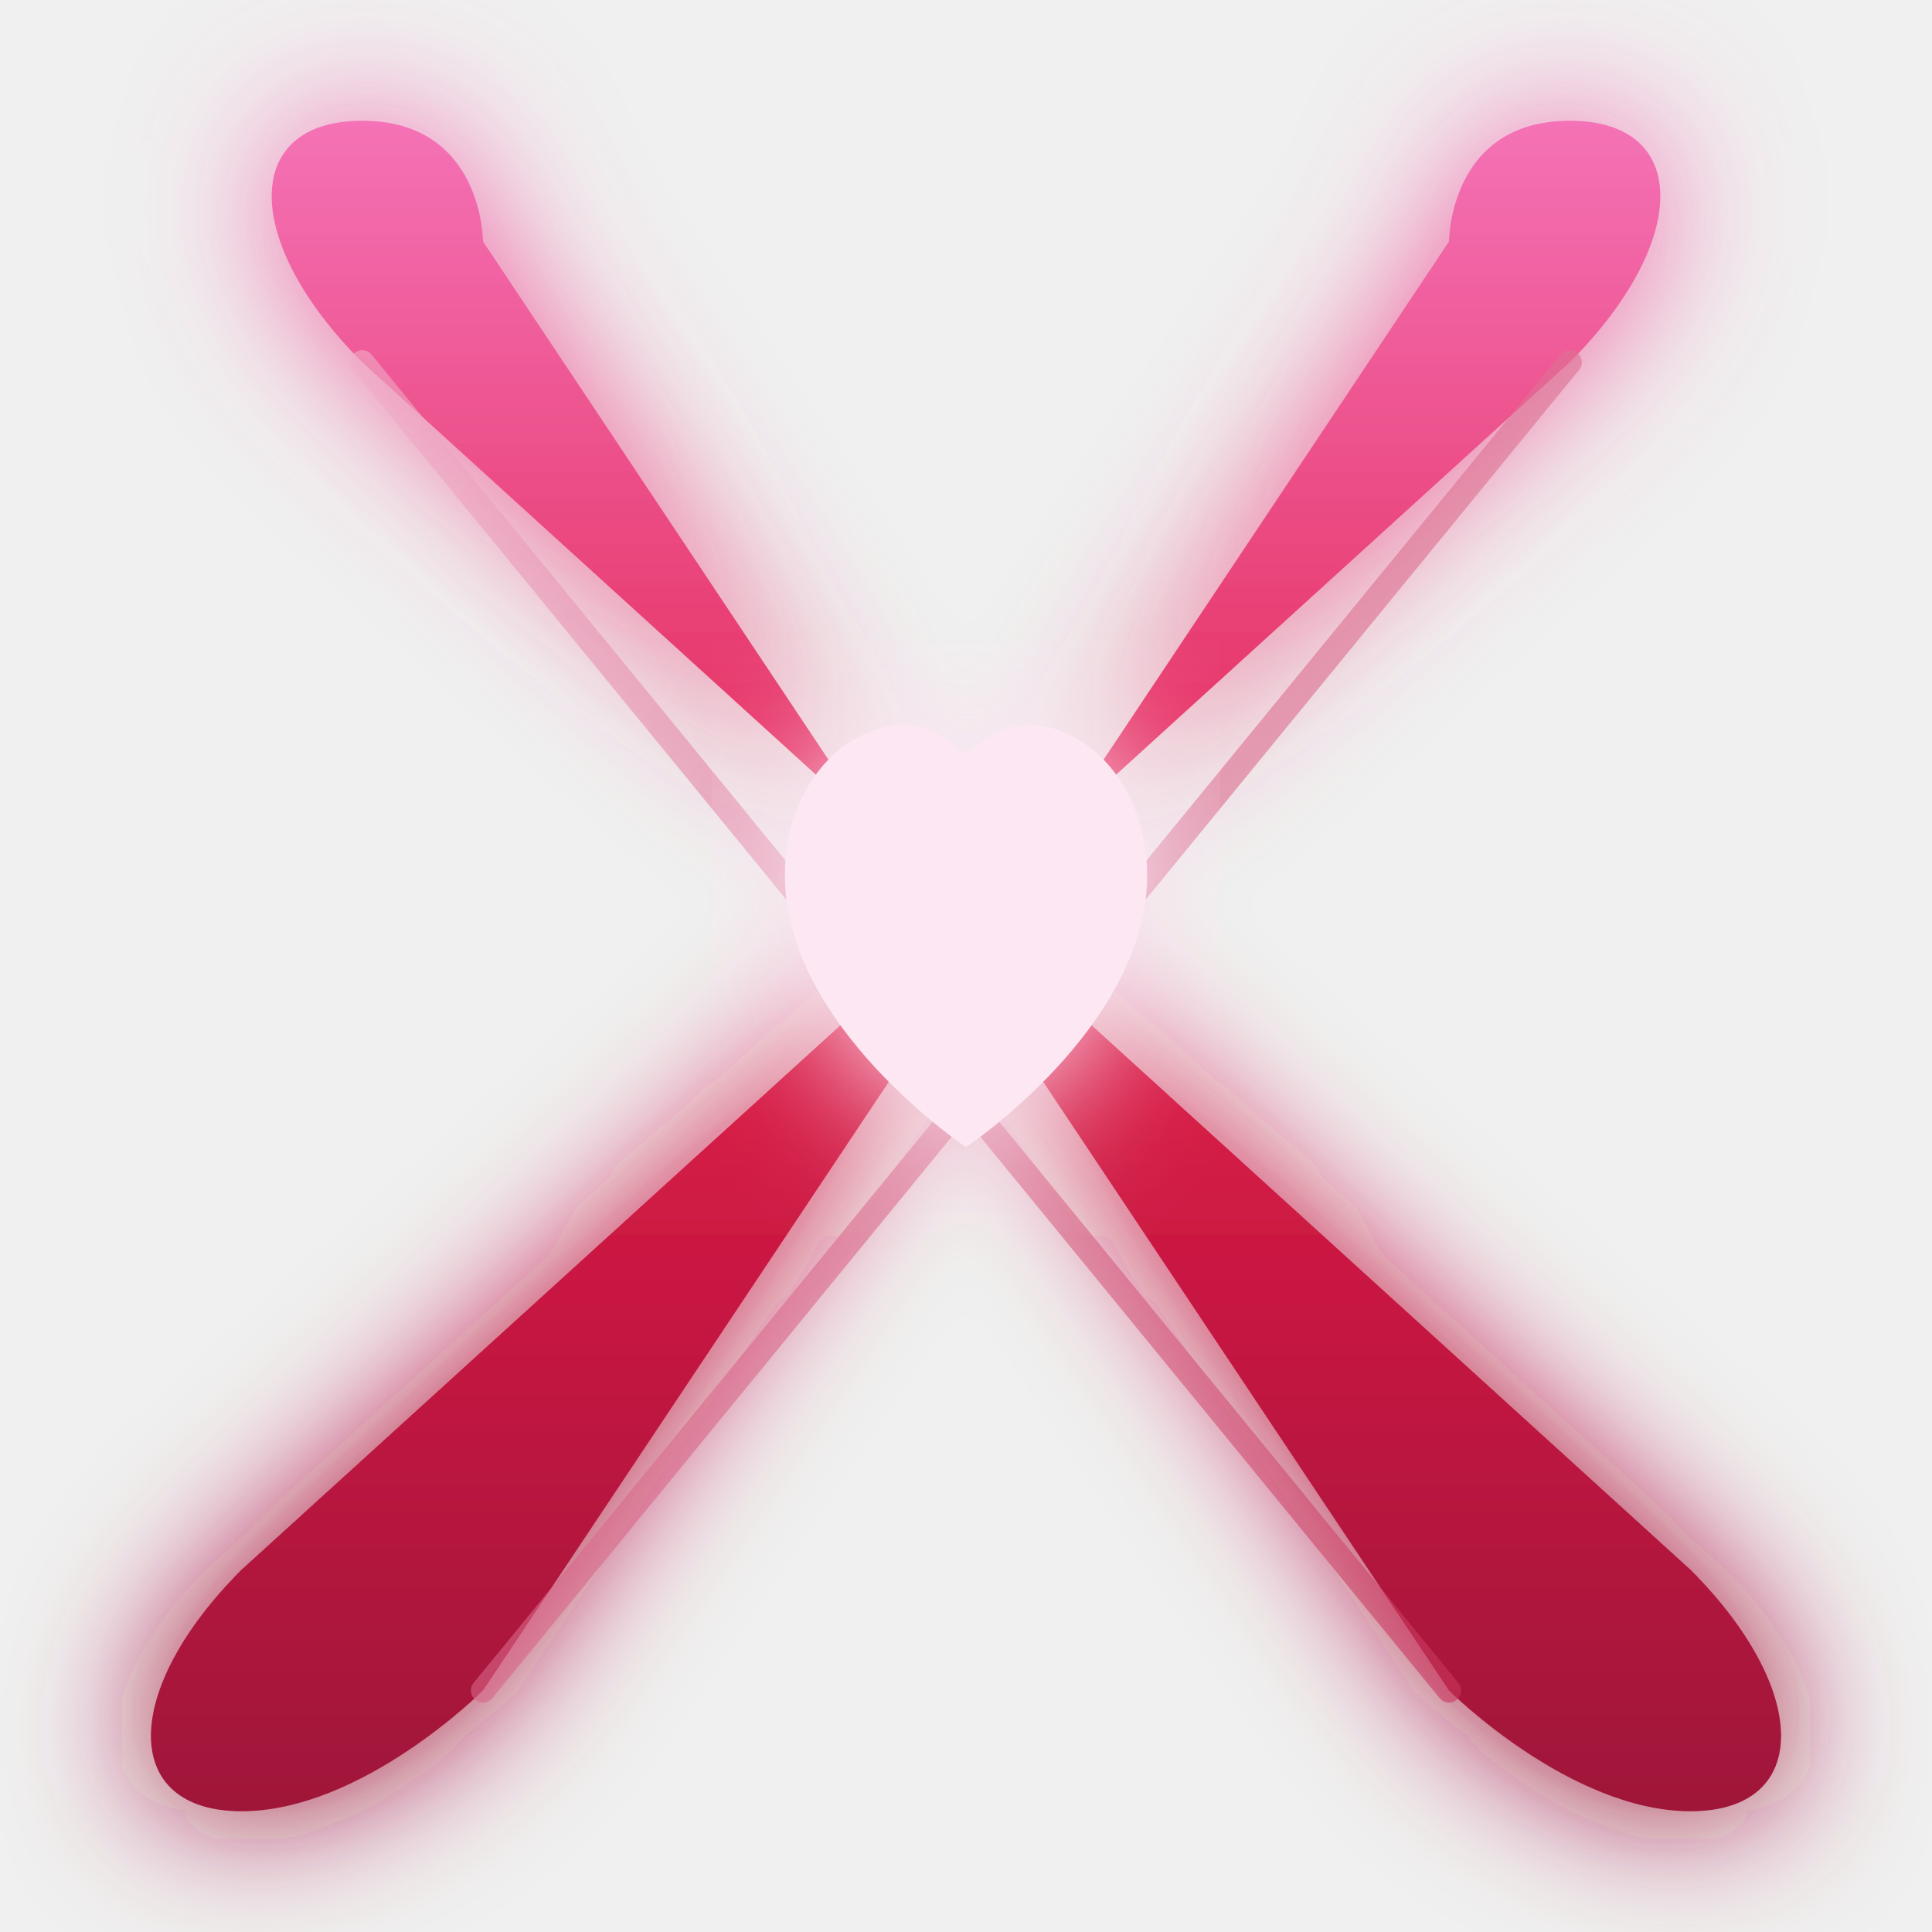
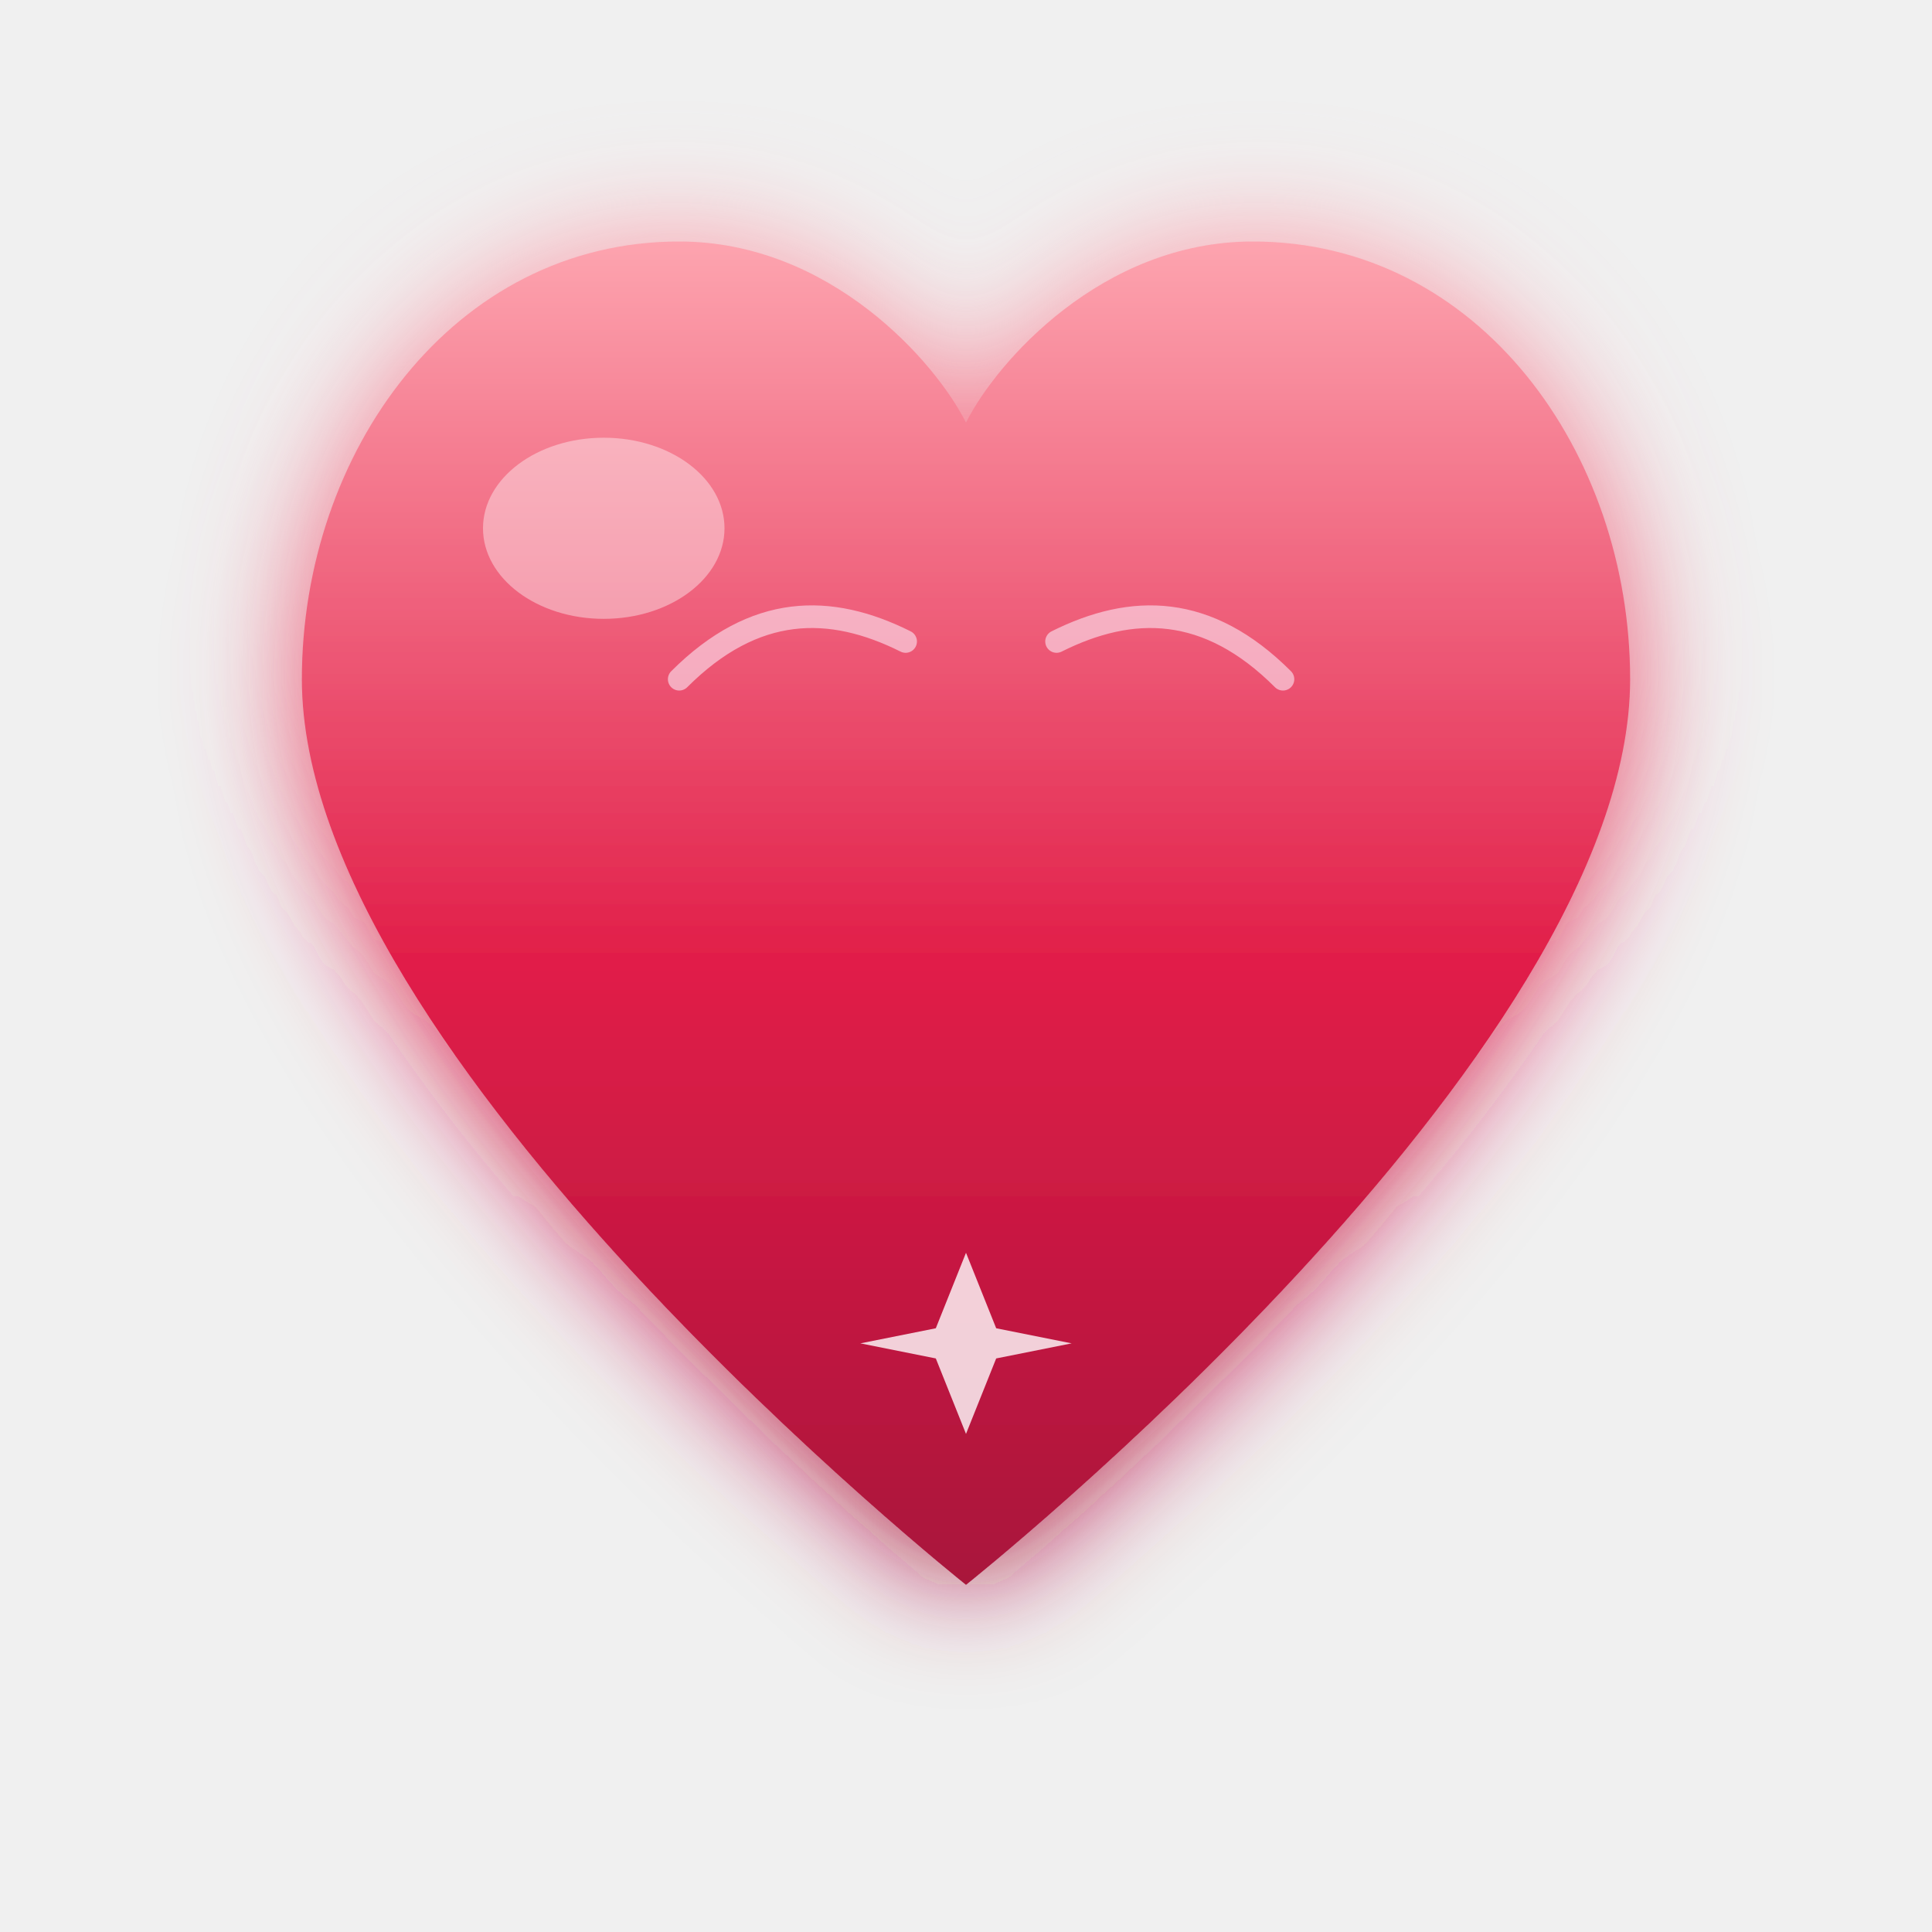
- <svg xmlns="http://www.w3.org/2000/svg" width="640" height="640" viewBox="0 0 640 640" fill="none">
+ <svg xmlns="http://www.w3.org/2000/svg" width="512" height="512" viewBox="0 0 512 512" fill="none">
  <defs>
-     <linearGradient id="loveXGradientUHD" x1="320" y1="40" x2="320" y2="600" gradientUnits="userSpaceOnUse">
-       <stop offset="0%" stop-color="#F472B6" />
+     <linearGradient id="heartGradV1" x1="256" y1="64" x2="256" y2="448" gradientUnits="userSpaceOnUse">
+       <stop offset="0%" stop-color="#FDA4AF" />
      <stop offset="50%" stop-color="#E11D48" />
      <stop offset="100%" stop-color="#9F1239" />
    </linearGradient>
-     <filter id="glowXLoveUHD" x="-20%" y="-20%" width="140%" height="140%">
-       <feGaussianBlur stdDeviation="24" result="blur" />
+     <filter id="glowHeartV1" x="-30%" y="-30%" width="160%" height="160%">
+       <feGaussianBlur stdDeviation="16" result="blur" />
      <feComposite in="SourceGraphic" in2="blur" operator="over" />
    </filter>
-     <linearGradient id="strokeGrad" x1="0" y1="0" x2="640" y2="640" gradientUnits="userSpaceOnUse">
-       <stop offset="0%" stop-color="#FBCFE8" />
-       <stop offset="100%" stop-color="#BE123C" />
-     </linearGradient>
+     <filter id="innerShadowV1">
+       <feOffset dx="2" dy="4" />
+       <feGaussianBlur stdDeviation="4" />
+       <feComposite operator="out" in="SourceGraphic" />
+       <feColorMatrix type="matrix" values="0 0 0 0 0.5 0 0 0 0 0 0 0 0 0 0.1 0 0 0 0.4 0" />
+       <feBlend mode="normal" in2="SourceGraphic" />
+     </filter>
  </defs>
-   <g filter="url(#glowXLoveUHD)">
-     <path d="M120 120C80 80 80 40 120 40C160 40 160 80 160 80L480 560C480 560 520 600 560 600C600 600 600 560 560 520L120 120Z" fill="url(#loveXGradientUHD)" />
-     <path d="M520 120C560 80 560 40 520 40C480 40 480 80 480 80L160 560C160 560 120 600 80 600C40 600 40 560 80 520L520 120Z" fill="url(#loveXGradientUHD)" />
+   <g filter="url(#glowHeartV1)">
+     <path d="M256 420              C256 420 80 280 80 180              C80 120 120 64 180 64              C220 64 248 96 256 112              C264 96 292 64 332 64              C392 64 432 120 432 180              C432 280 256 420 256 420Z" fill="url(#heartGradV1)" />
  </g>
-   <path d="M120 120L480 560" stroke="url(#strokeGrad)" stroke-width="8" stroke-linecap="round" opacity="0.6" />
-   <path d="M520 120L160 560" stroke="url(#strokeGrad)" stroke-width="8" stroke-linecap="round" opacity="0.6" />
-   <path d="M320 380C320 380 380 340 380 290C380 260 360 240 340 240C330 240 320 250 320 250C320 250 310 240 300 240C280 240 260 260 260 290C260 340 320 380 320 380Z" fill="#FCE7F3" filter="url(#glowXLoveUHD)" />
+   <ellipse cx="160" cy="140" rx="32" ry="24" fill="white" fill-opacity="0.4" />
+   <path d="M180 180C200 160 220 160 240 170" stroke="#FCE7F3" stroke-width="6" stroke-linecap="round" opacity="0.6" />
+   <path d="M280 170C300 160 320 160 340 180" stroke="#FCE7F3" stroke-width="6" stroke-linecap="round" opacity="0.6" />
+   <path d="M256 380L264 360L284 356L264 352L256 332L248 352L228 356L248 360L256 380Z" fill="white" fill-opacity="0.8" />
</svg>
